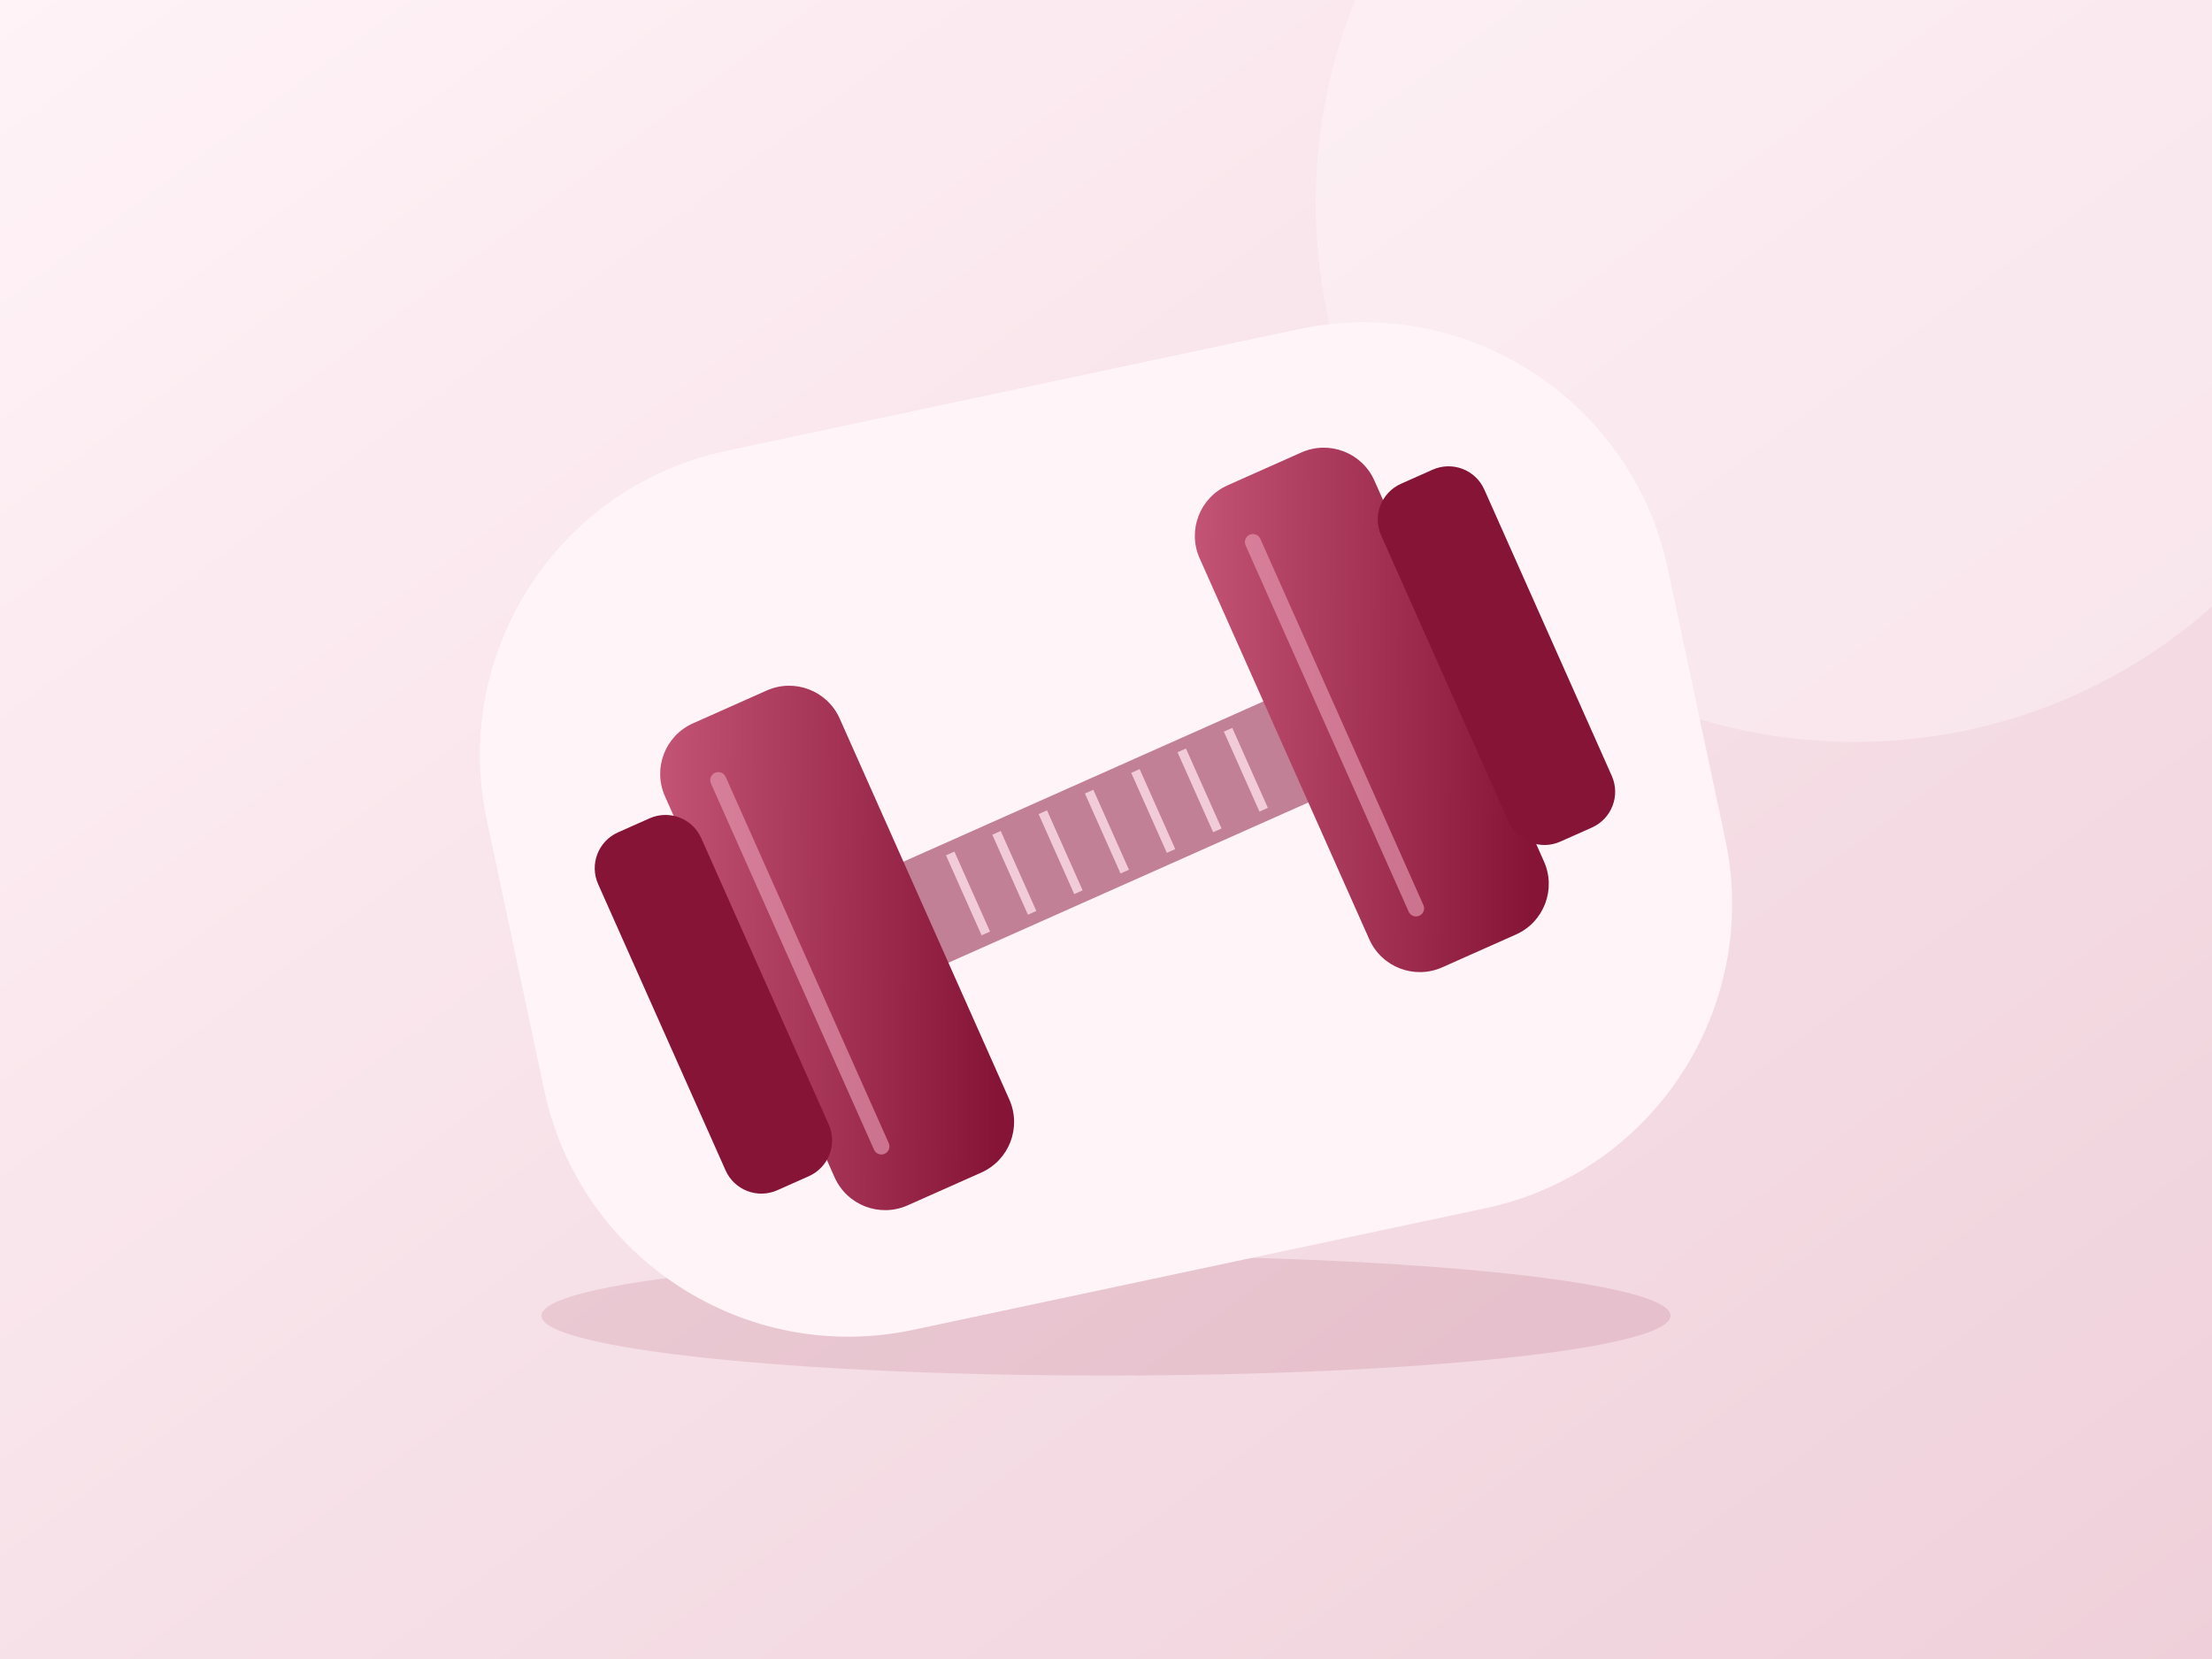
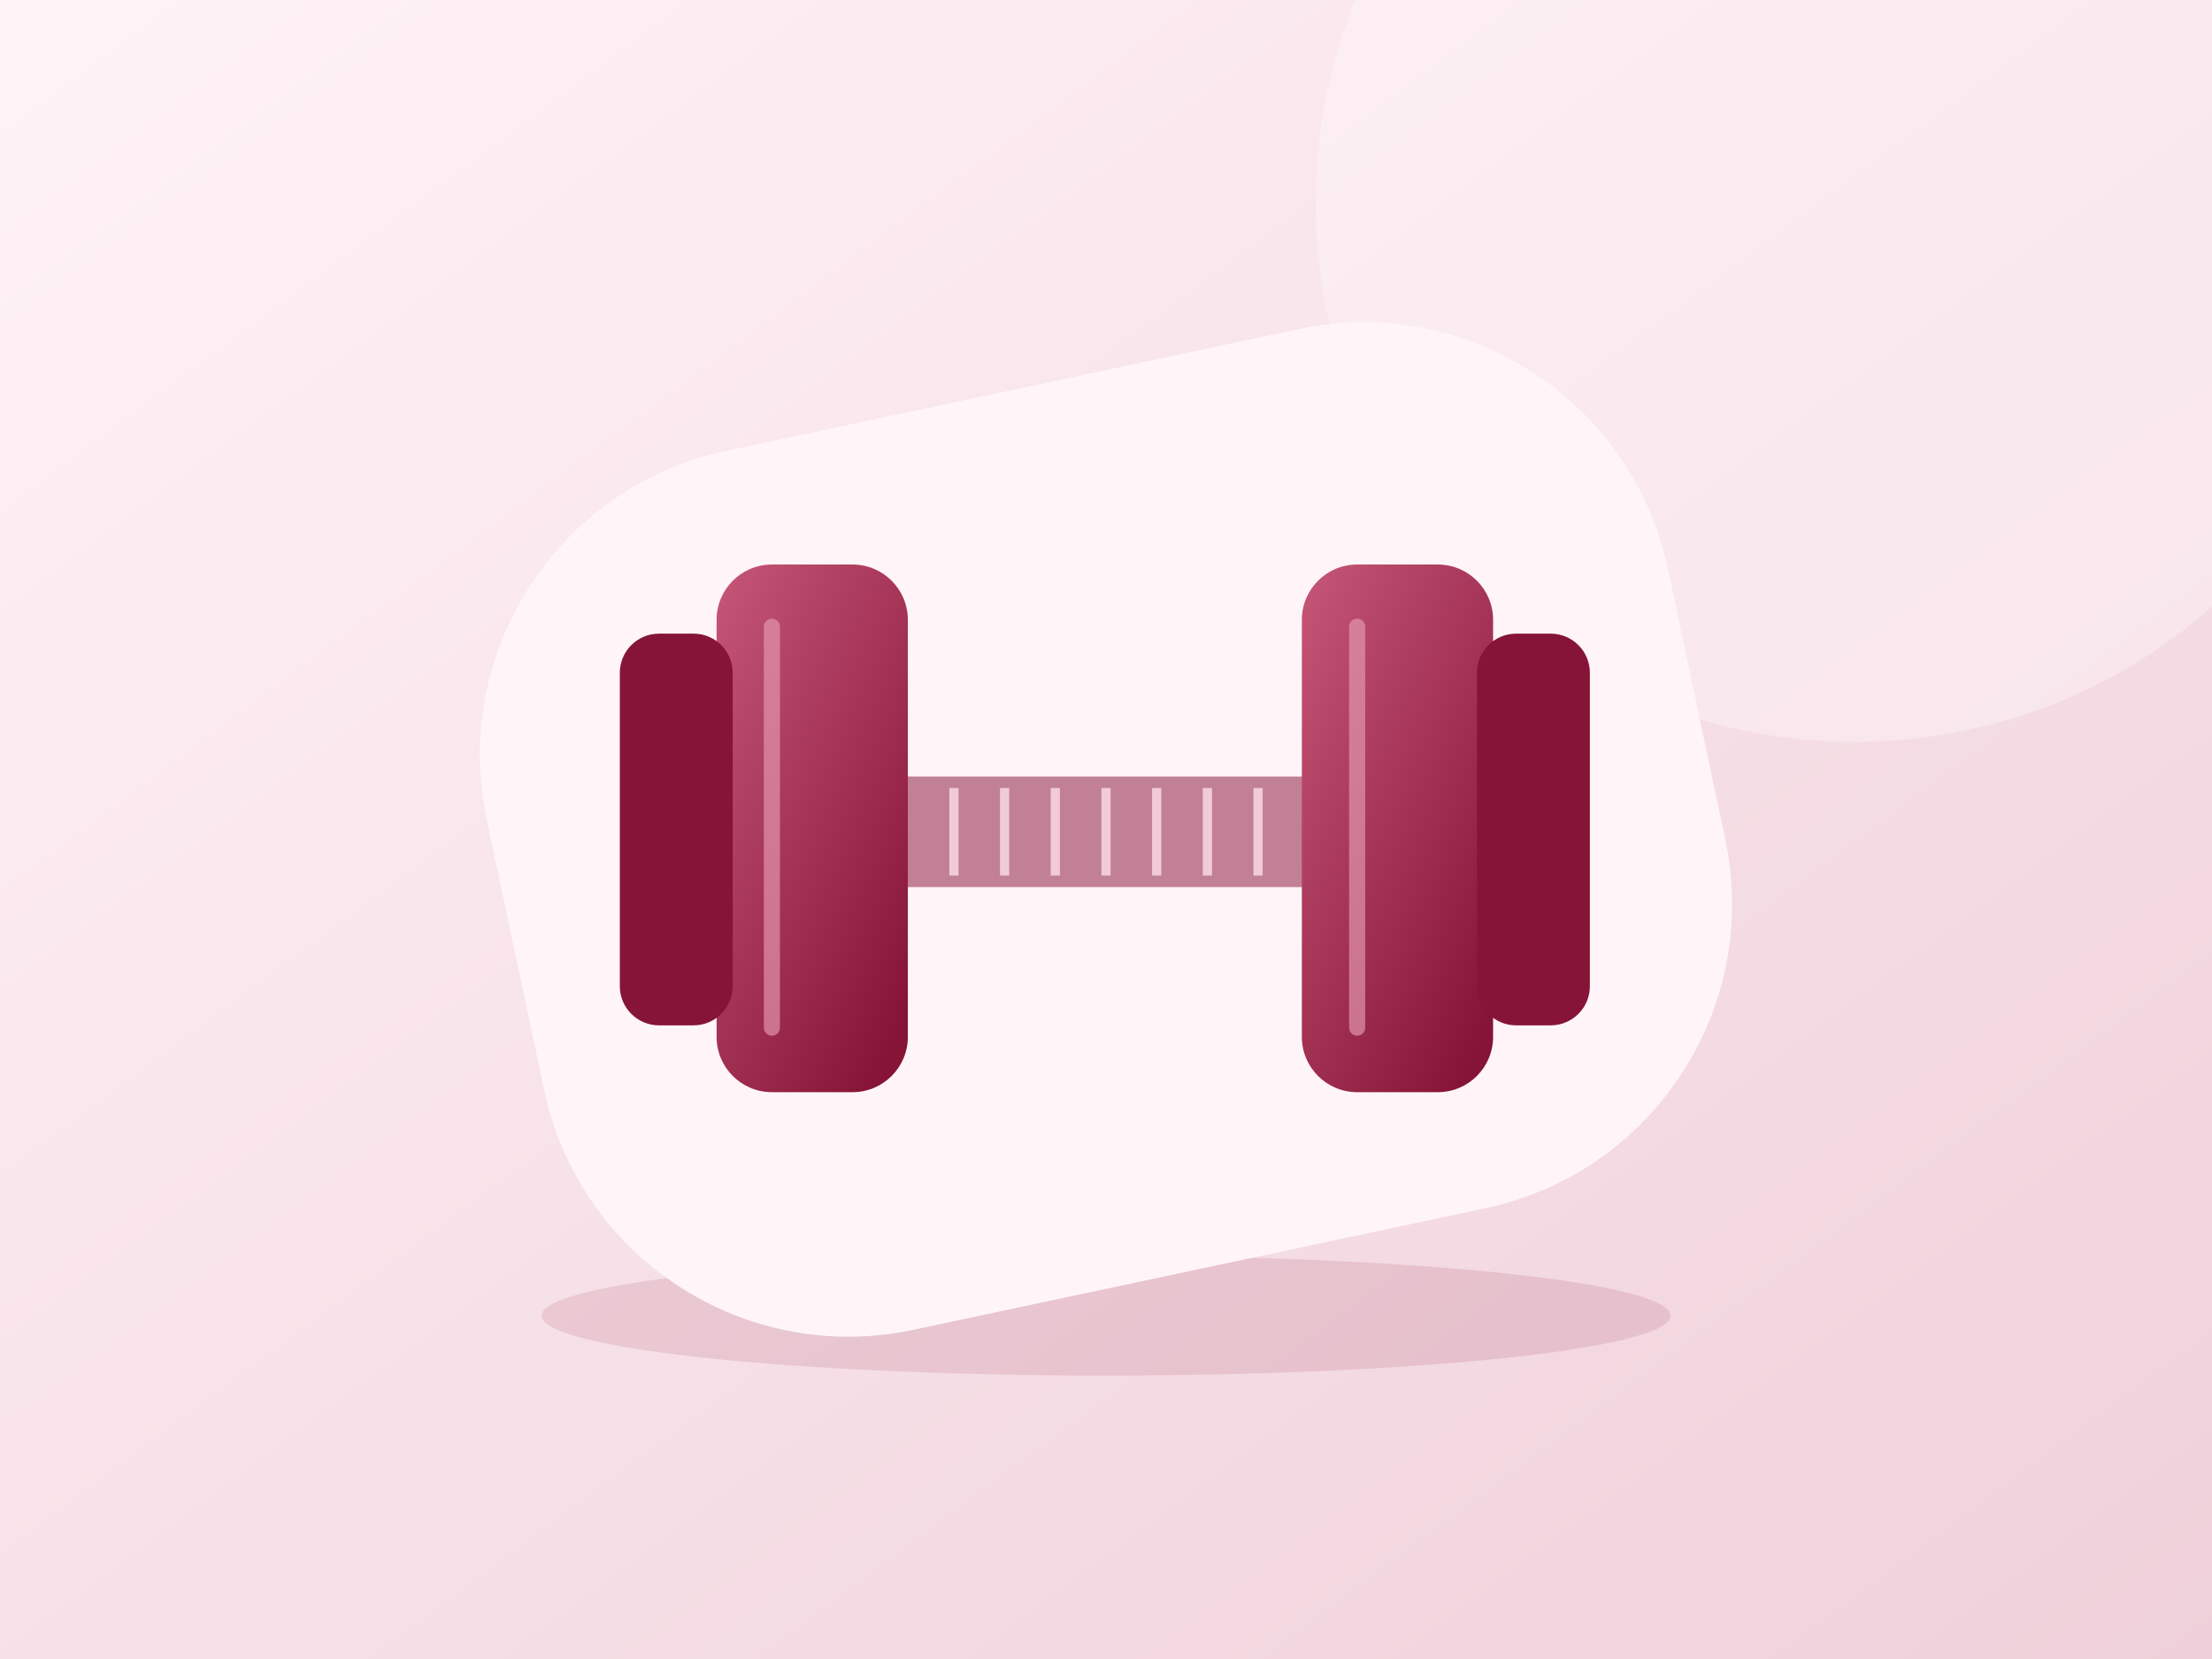
<svg xmlns="http://www.w3.org/2000/svg" width="960" height="720" viewBox="0 0 960 720">
  <defs>
    <linearGradient id="bg" x2="1" y2="1">
      <stop stop-color="#fff3f7" />
      <stop offset="1" stop-color="#efd0da" />
    </linearGradient>
    <linearGradient id="berry" x2=".8" y2="1">
      <stop stop-color="#c65778" />
      <stop offset="1" stop-color="#861437" />
    </linearGradient>
    <radialGradient id="cream" cx=".35" cy=".25" r=".8">
      <stop stop-color="#fffdfa" />
      <stop offset="1" stop-color="#e9cbd5" />
    </radialGradient>
  </defs>
+   <style>.weight{transform-origin:480px 360px;animation:lift 3.2s ease-in-out infinite}@keyframes lift{0%,100%{transform:translateY(12px) rotate(-24deg)}50%{transform:translateY(-28px) rotate(-20deg)}}@media(prefers-reduced-motion:reduce){.weight{animation:none}}</style>
  <path fill="url(#bg)" d="M0 0h960v720H0z" />
  <circle cx="805" cy="88" r="234" fill="#fff9fb" opacity=".36" />
  <ellipse cx="480" cy="571" rx="245" ry="26" fill="#861437" opacity=".12" />
  <rect x="218" y="165" width="524" height="390" rx="135" fill="#fff5f8" transform="rotate(-12 480 360)" />
-   <g transform="rotate(-24 480 360)">
+   <g class="weight">
    <rect x="277" y="337" width="405" height="48" rx="20" fill="#c18095" />
    <path d="M414 342v38m22-38v38m22-38v38m22-38v38m22-38v38m22-38v38m22-38v38" stroke="#f1cbd7" stroke-width="4" />
    <rect x="311" y="245" width="83" height="229" rx="24" fill="url(#berry)" />
    <rect x="269" y="275" width="49" height="170" rx="17" fill="#861437" />
    <rect x="565" y="245" width="83" height="229" rx="24" fill="url(#berry)" />
    <rect x="641" y="275" width="49" height="170" rx="17" fill="#861437" />
    <path d="M335 272v174M589 272v174" stroke="#e69bb2" stroke-width="7" stroke-linecap="round" opacity=".65" />
  </g>
</svg>
